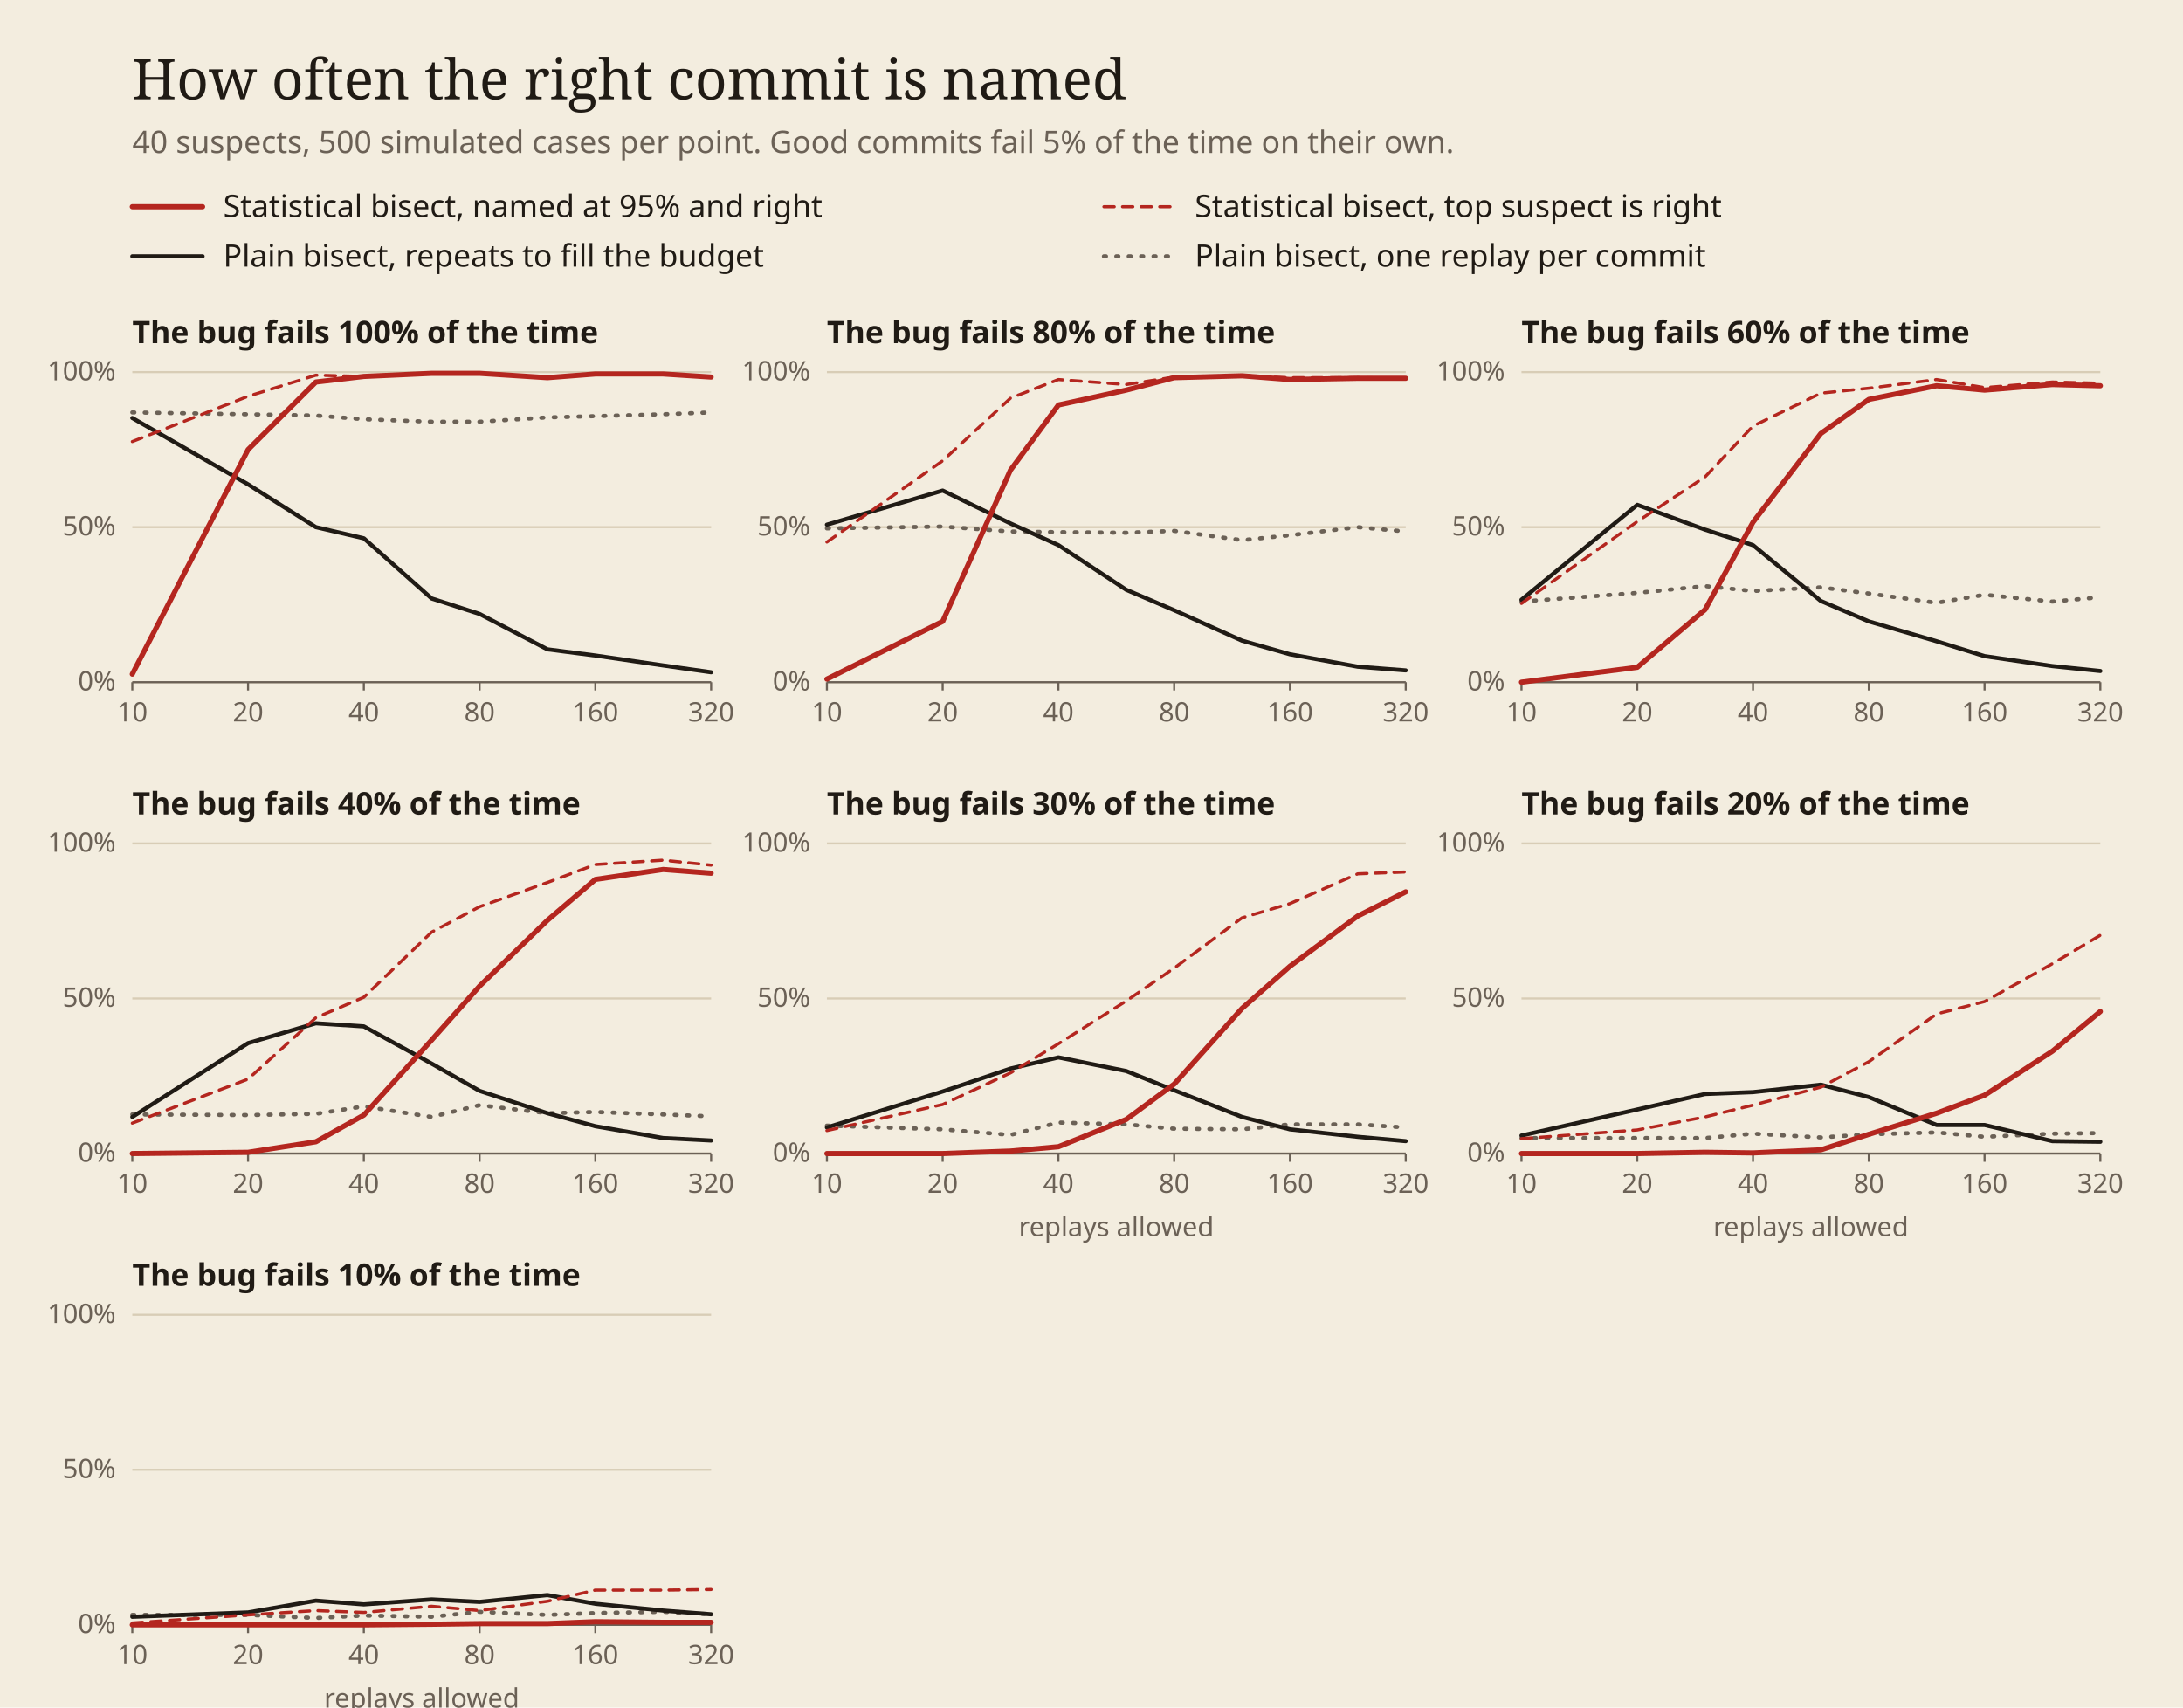
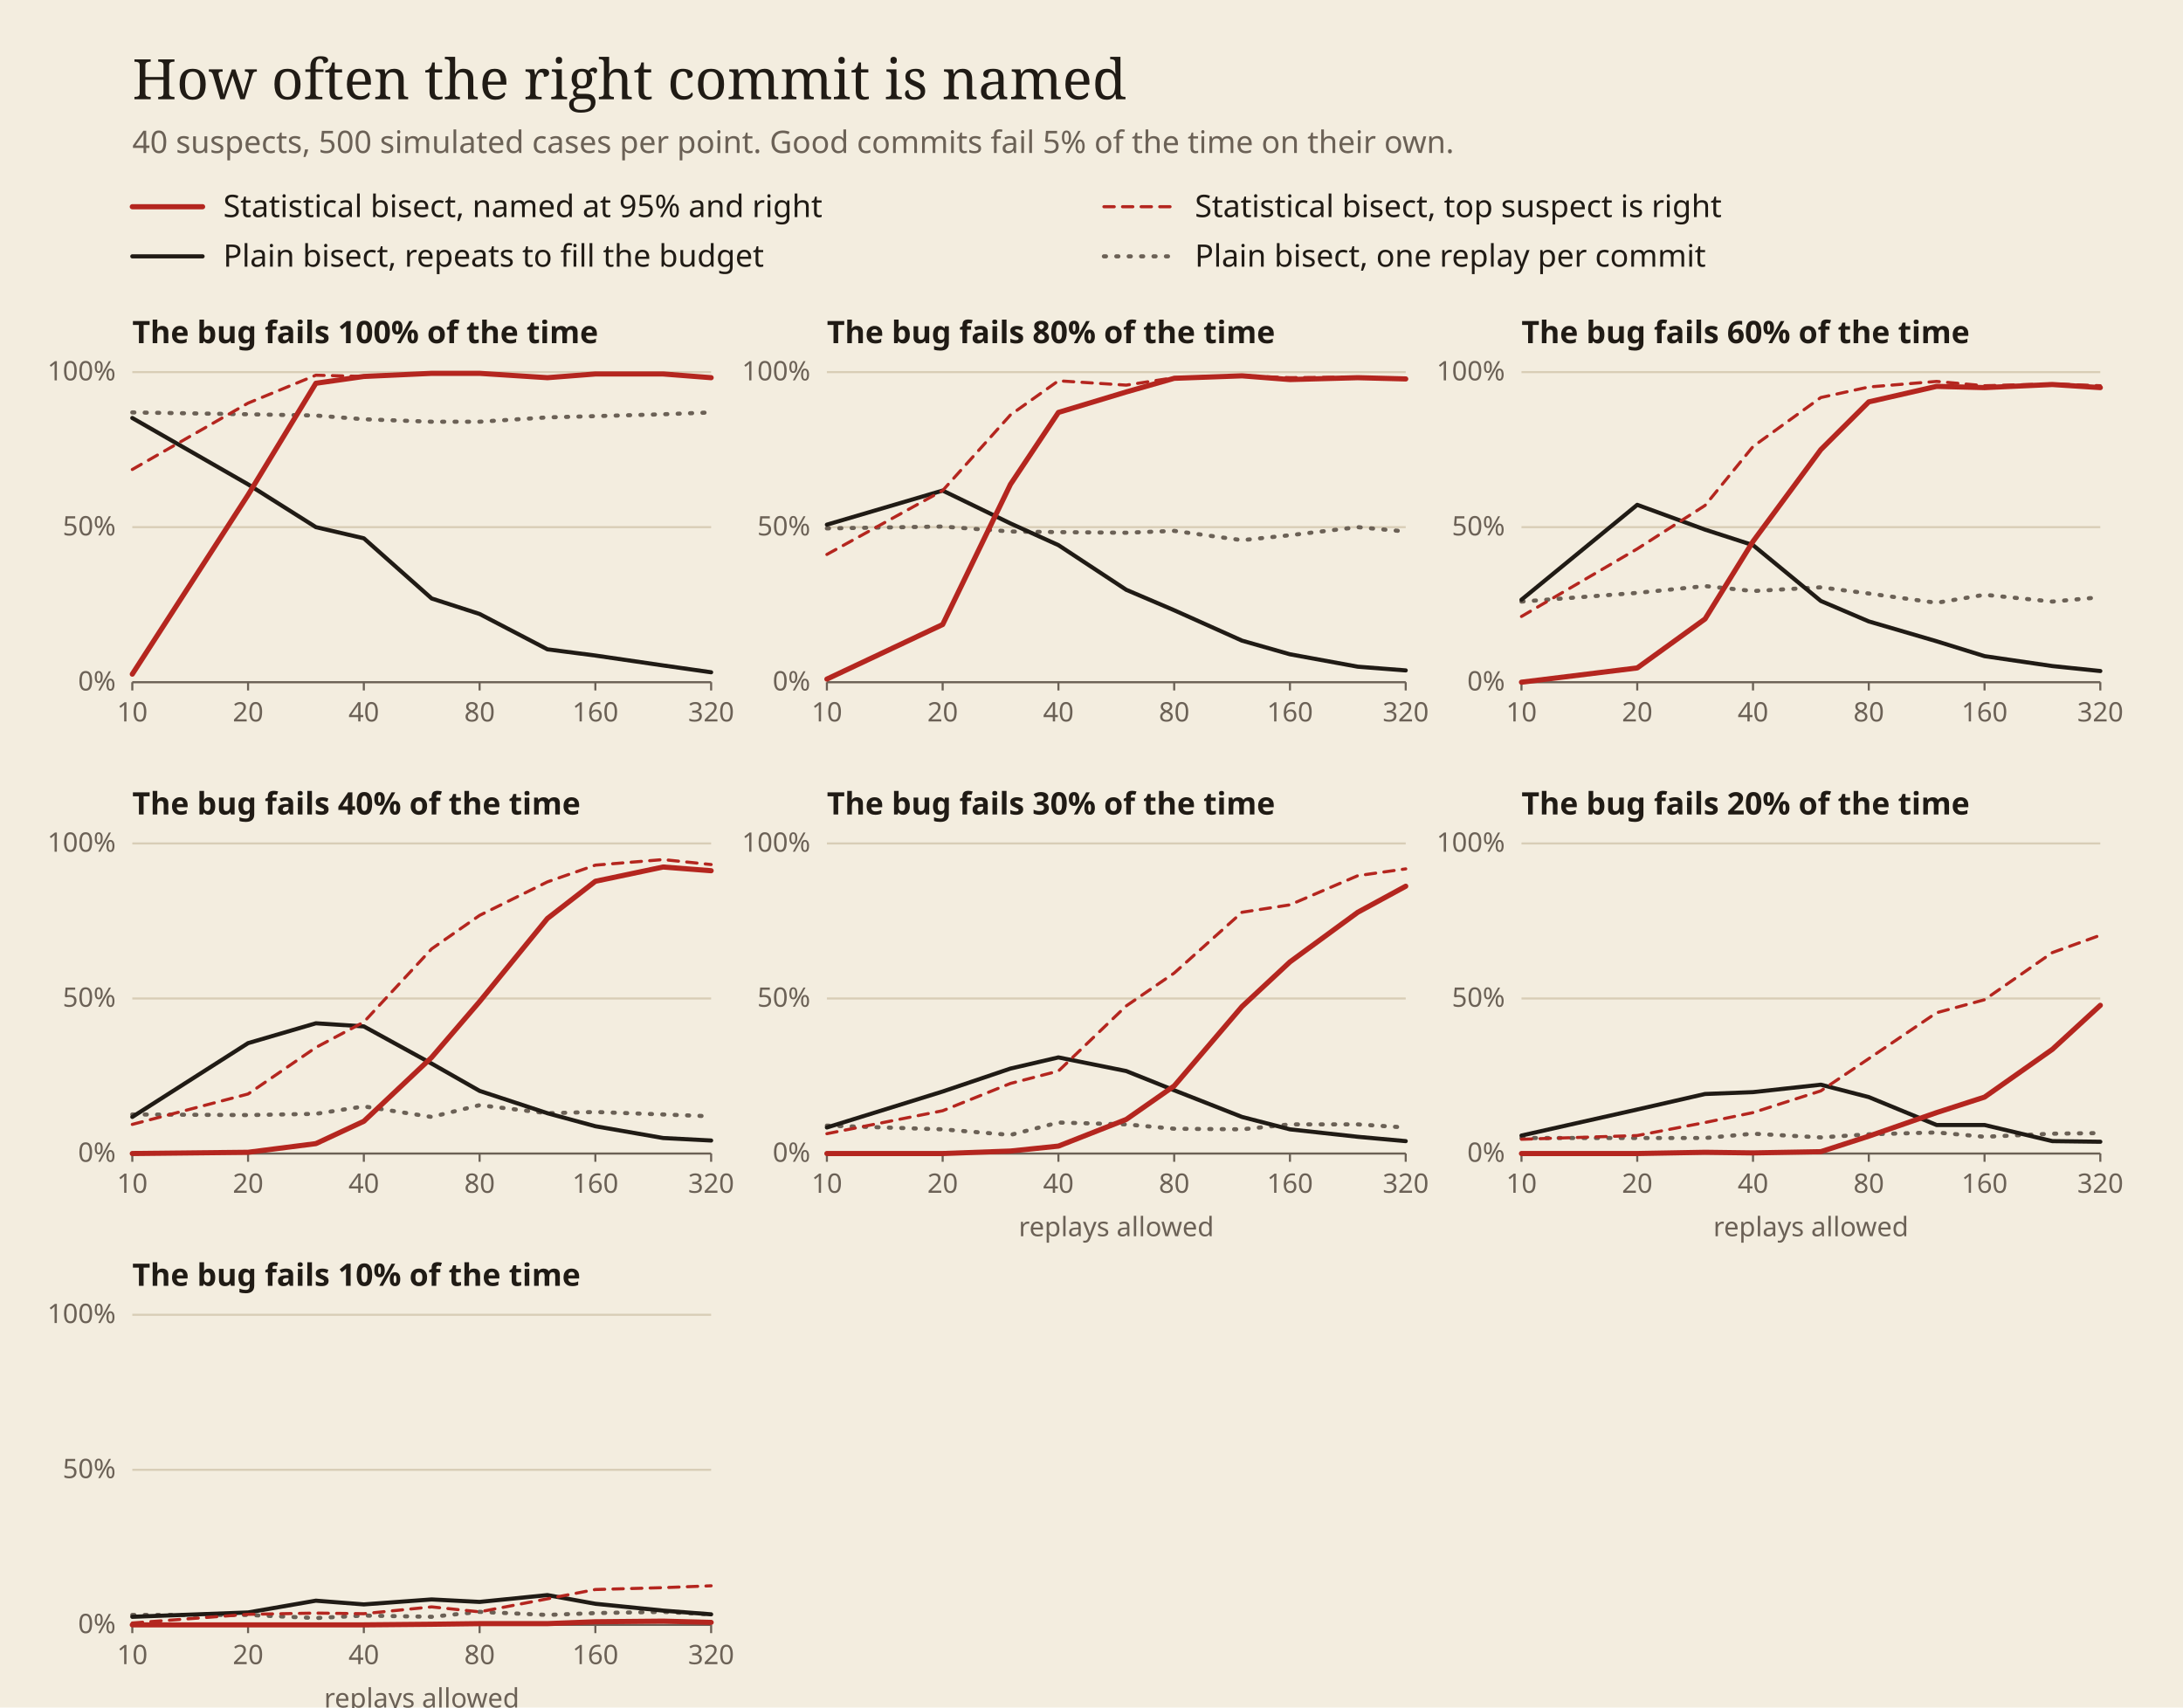
<svg xmlns="http://www.w3.org/2000/svg" viewBox="0 0 1056 826" width="1056" height="826" role="img" aria-label="How often the right commit is named. 40 suspects, 500 simulated cases per point. Good commits fail 5% of the time on their own.">
  <style>
  .paper { fill: #F3EDDF; } .ink { fill: #201B15; } .muted { fill: #6B6156; }
  .rule { stroke: #D8CDB6; stroke-width: 1; } .axis { stroke: #6B6156; stroke-width: 1; }
  .title { font: 400 27px 'Young Serif', Georgia, serif; }
  .sub, .panel, .tick, .legend { font-family: 'Alegreya Sans', 'Gill Sans', 'Trebuchet MS', sans-serif; }
  .sub { font-size: 15px; } .panel { font-size: 15px; font-weight: 700; } .tick { font-size: 13px; } .legend { font-size: 15px; }
  .line { fill: none; stroke-linejoin: round; stroke-linecap: round; }
  .s-named { stroke: #B4261F; stroke-width: 2.5; }
  .s-top { stroke: #B4261F; stroke-width: 1.5; stroke-dasharray: 5 4; }
  .s-repeat { stroke: #201B15; stroke-width: 2; }
  .s-once { stroke: #6B6156; stroke-width: 2; stroke-dasharray: 1 5; }
  .hit { fill: transparent; }
  @media (prefers-color-scheme: dark) {
    .paper { fill: #1B1714; } .ink { fill: #EDE4D3; } .muted { fill: #A3978A; }
    .rule { stroke: #3A3128; } .axis { stroke: #A3978A; }
    .s-named, .s-top { stroke: #E5604F; } .s-repeat { stroke: #EDE4D3; } .s-once { stroke: #A3978A; }
  }
</style>
  <rect class="paper" width="1056" height="826" />
  <text class="title ink" x="64" y="48">How often the right commit is named</text>
  <text class="sub muted" x="64" y="74">40 suspects, 500 simulated cases per point. Good commits fail 5% of the time on their own.</text>
  <line class="line s-named" x1="64" y1="100" x2="98" y2="100" />
  <text class="legend ink" x="108" y="105">Statistical bisect, named at 95% and right</text>
  <line class="line s-top" x1="534" y1="100" x2="568" y2="100" />
  <text class="legend ink" x="578" y="105">Statistical bisect, top suspect is right</text>
  <line class="line s-repeat" x1="64" y1="124" x2="98" y2="124" />
  <text class="legend ink" x="108" y="129">Plain bisect, repeats to fill the budget</text>
  <line class="line s-once" x1="534" y1="124" x2="568" y2="124" />
  <text class="legend ink" x="578" y="129">Plain bisect, one replay per commit</text>
  <g transform="translate(64,180)">
    <text class="panel ink" x="0" y="-14">The bug fails 100% of the time</text>
    <line class="rule" x1="0" y1="150.0" x2="280" y2="150.0" />
    <text class="tick muted" x="-8" y="154.0" text-anchor="end">0%</text>
    <line class="rule" x1="0" y1="75.0" x2="280" y2="75.0" />
    <text class="tick muted" x="-8" y="79.0" text-anchor="end">50%</text>
    <line class="rule" x1="0" y1="0.0" x2="280" y2="0.0" />
    <text class="tick muted" x="-8" y="4.0" text-anchor="end">100%</text>
    <line class="axis" x1="0" y1="150" x2="280" y2="150" />
    <line class="axis" x1="0.0" y1="150" x2="0.0" y2="154" />
    <text class="tick muted" x="0.0" y="169" text-anchor="middle">10</text>
    <line class="axis" x1="56.0" y1="150" x2="56.0" y2="154" />
    <text class="tick muted" x="56.0" y="169" text-anchor="middle">20</text>
    <line class="axis" x1="112.0" y1="150" x2="112.0" y2="154" />
    <text class="tick muted" x="112.0" y="169" text-anchor="middle">40</text>
    <line class="axis" x1="168.0" y1="150" x2="168.0" y2="154" />
    <text class="tick muted" x="168.0" y="169" text-anchor="middle">80</text>
    <line class="axis" x1="224.0" y1="150" x2="224.0" y2="154" />
    <text class="tick muted" x="224.0" y="169" text-anchor="middle">160</text>
    <line class="axis" x1="280.0" y1="150" x2="280.0" y2="154" />
    <text class="tick muted" x="280.0" y="169" text-anchor="middle">320</text>
    <path class="line s-once" d="M0.0,19.5 L56.0,20.4 L88.8,21.0 L112.0,22.8 L144.8,24.0 L168.0,24.0 L200.8,21.9 L224.0,21.3 L256.8,20.4 L280.0,19.5" />
    <path class="line s-repeat" d="M0.0,22.2 L56.0,54.3 L88.8,75.0 L112.0,80.4 L144.8,109.5 L168.0,117.0 L200.8,134.1 L224.0,137.1 L256.8,141.9 L280.0,145.2" />
-     <path class="line s-top" d="M0.0,33.6 L56.0,11.7 L88.8,1.5 L112.0,2.1 L144.8,0.6 L168.0,0.6 L200.8,2.7 L224.0,0.9 L256.8,0.9 L280.0,2.4" />
-     <path class="line s-named" d="M0.0,146.1 L56.0,37.5 L88.8,4.8 L112.0,2.1 L144.8,0.6 L168.0,0.6 L200.8,2.7 L224.0,0.9 L256.8,0.9 L280.0,2.4" />
+     <path class="line s-top" d="M0.0,47.1 L56.0,15.0 L88.8,1.5 L112.0,2.1 L144.8,0.6 L168.0,0.6 L200.8,2.7 L224.0,0.9 L256.8,0.9 L280.0,2.7" />
+     <path class="line s-named" d="M0.0,146.1 L56.0,59.4 L88.8,5.4 L112.0,2.1 L144.8,0.6 L168.0,0.6 L200.8,2.7 L224.0,0.9 L256.8,0.9 L280.0,2.7" />
    <circle class="hit" cx="0.0" cy="146.1" r="7" />
-     <circle class="hit" cx="56.0" cy="37.5" r="7" />
-     <circle class="hit" cx="88.8" cy="4.8" r="7" />
+     <circle class="hit" cx="56.0" cy="59.4" r="7" />
+     <circle class="hit" cx="88.8" cy="5.4" r="7" />
    <circle class="hit" cx="112.0" cy="2.1" r="7" />
    <circle class="hit" cx="144.8" cy="0.6" r="7" />
    <circle class="hit" cx="168.0" cy="0.6" r="7" />
    <circle class="hit" cx="200.8" cy="2.7" r="7" />
    <circle class="hit" cx="224.0" cy="0.9" r="7" />
    <circle class="hit" cx="256.8" cy="0.9" r="7" />
-     <circle class="hit" cx="280.0" cy="2.4" r="7" />
-     <circle class="hit" cx="0.0" cy="33.6" r="7" />
-     <circle class="hit" cx="56.0" cy="11.7" r="7" />
+     <circle class="hit" cx="280.0" cy="2.7" r="7" />
+     <circle class="hit" cx="0.0" cy="47.1" r="7" />
+     <circle class="hit" cx="56.0" cy="15.0" r="7" />
    <circle class="hit" cx="88.8" cy="1.5" r="7" />
    <circle class="hit" cx="112.0" cy="2.1" r="7" />
    <circle class="hit" cx="144.8" cy="0.6" r="7" />
    <circle class="hit" cx="168.0" cy="0.6" r="7" />
    <circle class="hit" cx="200.8" cy="2.7" r="7" />
    <circle class="hit" cx="224.0" cy="0.9" r="7" />
    <circle class="hit" cx="256.8" cy="0.9" r="7" />
-     <circle class="hit" cx="280.0" cy="2.4" r="7" />
+     <circle class="hit" cx="280.0" cy="2.7" r="7" />
    <circle class="hit" cx="0.0" cy="22.2" r="7" />
    <circle class="hit" cx="56.0" cy="54.3" r="7" />
    <circle class="hit" cx="88.8" cy="75.0" r="7" />
    <circle class="hit" cx="112.0" cy="80.4" r="7" />
    <circle class="hit" cx="144.8" cy="109.5" r="7" />
    <circle class="hit" cx="168.0" cy="117.0" r="7" />
    <circle class="hit" cx="200.8" cy="134.1" r="7" />
    <circle class="hit" cx="224.0" cy="137.1" r="7" />
    <circle class="hit" cx="256.8" cy="141.9" r="7" />
    <circle class="hit" cx="280.0" cy="145.2" r="7" />
    <circle class="hit" cx="0.0" cy="19.5" r="7" />
    <circle class="hit" cx="56.0" cy="20.4" r="7" />
    <circle class="hit" cx="88.8" cy="21.0" r="7" />
    <circle class="hit" cx="112.0" cy="22.8" r="7" />
    <circle class="hit" cx="144.8" cy="24.0" r="7" />
    <circle class="hit" cx="168.0" cy="24.0" r="7" />
    <circle class="hit" cx="200.8" cy="21.9" r="7" />
    <circle class="hit" cx="224.0" cy="21.3" r="7" />
    <circle class="hit" cx="256.8" cy="20.4" r="7" />
    <circle class="hit" cx="280.0" cy="19.5" r="7" />
  </g>
  <g transform="translate(400,180)">
    <text class="panel ink" x="0" y="-14">The bug fails 80% of the time</text>
    <line class="rule" x1="0" y1="150.0" x2="280" y2="150.0" />
    <text class="tick muted" x="-8" y="154.0" text-anchor="end">0%</text>
    <line class="rule" x1="0" y1="75.0" x2="280" y2="75.0" />
    <text class="tick muted" x="-8" y="79.0" text-anchor="end">50%</text>
    <line class="rule" x1="0" y1="0.0" x2="280" y2="0.0" />
    <text class="tick muted" x="-8" y="4.0" text-anchor="end">100%</text>
    <line class="axis" x1="0" y1="150" x2="280" y2="150" />
    <line class="axis" x1="0.0" y1="150" x2="0.0" y2="154" />
    <text class="tick muted" x="0.0" y="169" text-anchor="middle">10</text>
    <line class="axis" x1="56.0" y1="150" x2="56.0" y2="154" />
    <text class="tick muted" x="56.0" y="169" text-anchor="middle">20</text>
    <line class="axis" x1="112.0" y1="150" x2="112.0" y2="154" />
    <text class="tick muted" x="112.0" y="169" text-anchor="middle">40</text>
    <line class="axis" x1="168.0" y1="150" x2="168.0" y2="154" />
    <text class="tick muted" x="168.0" y="169" text-anchor="middle">80</text>
    <line class="axis" x1="224.0" y1="150" x2="224.0" y2="154" />
    <text class="tick muted" x="224.0" y="169" text-anchor="middle">160</text>
    <line class="axis" x1="280.0" y1="150" x2="280.0" y2="154" />
    <text class="tick muted" x="280.0" y="169" text-anchor="middle">320</text>
    <path class="line s-once" d="M0.0,75.6 L56.0,74.7 L88.8,77.1 L112.0,77.4 L144.8,77.7 L168.0,76.8 L200.8,81.3 L224.0,78.9 L256.8,75.0 L280.0,77.1" />
    <path class="line s-repeat" d="M0.0,73.8 L56.0,57.3 L88.8,73.2 L112.0,83.7 L144.8,105.3 L168.0,115.2 L200.8,129.9 L224.0,136.5 L256.8,142.5 L280.0,144.3" />
-     <path class="line s-top" d="M0.0,82.2 L56.0,42.9 L88.8,12.6 L112.0,3.6 L144.8,6.0 L168.0,2.4 L200.8,1.8 L224.0,2.7 L256.8,2.7 L280.0,3.0" />
-     <path class="line s-named" d="M0.0,148.5 L56.0,120.6 L88.8,47.4 L112.0,15.9 L144.8,8.7 L168.0,2.7 L200.8,1.8 L224.0,3.6 L256.8,3.0 L280.0,3.0" />
+     <path class="line s-top" d="M0.0,88.2 L56.0,57.3 L88.8,20.7 L112.0,4.2 L144.8,6.3 L168.0,2.7 L200.8,1.8 L224.0,2.7 L256.8,2.4 L280.0,3.3" />
+     <path class="line s-named" d="M0.0,148.5 L56.0,122.1 L88.8,54.3 L112.0,19.5 L144.8,9.6 L168.0,3.0 L200.8,1.8 L224.0,3.6 L256.8,2.7 L280.0,3.3" />
    <circle class="hit" cx="0.0" cy="148.5" r="7" />
-     <circle class="hit" cx="56.0" cy="120.6" r="7" />
-     <circle class="hit" cx="88.8" cy="47.4" r="7" />
-     <circle class="hit" cx="112.0" cy="15.9" r="7" />
-     <circle class="hit" cx="144.8" cy="8.7" r="7" />
+     <circle class="hit" cx="56.0" cy="122.1" r="7" />
+     <circle class="hit" cx="88.8" cy="54.3" r="7" />
+     <circle class="hit" cx="112.0" cy="19.5" r="7" />
+     <circle class="hit" cx="144.8" cy="9.6" r="7" />
+     <circle class="hit" cx="168.0" cy="3.0" r="7" />
+     <circle class="hit" cx="200.8" cy="1.8" r="7" />
+     <circle class="hit" cx="224.0" cy="3.6" r="7" />
+     <circle class="hit" cx="256.8" cy="2.7" r="7" />
+     <circle class="hit" cx="280.0" cy="3.3" r="7" />
+     <circle class="hit" cx="0.0" cy="88.2" r="7" />
+     <circle class="hit" cx="56.0" cy="57.3" r="7" />
+     <circle class="hit" cx="88.8" cy="20.7" r="7" />
+     <circle class="hit" cx="112.0" cy="4.2" r="7" />
+     <circle class="hit" cx="144.8" cy="6.3" r="7" />
    <circle class="hit" cx="168.0" cy="2.7" r="7" />
    <circle class="hit" cx="200.8" cy="1.8" r="7" />
-     <circle class="hit" cx="224.0" cy="3.6" r="7" />
-     <circle class="hit" cx="256.8" cy="3.0" r="7" />
-     <circle class="hit" cx="280.0" cy="3.0" r="7" />
-     <circle class="hit" cx="0.0" cy="82.2" r="7" />
-     <circle class="hit" cx="56.0" cy="42.9" r="7" />
-     <circle class="hit" cx="88.8" cy="12.6" r="7" />
-     <circle class="hit" cx="112.0" cy="3.6" r="7" />
-     <circle class="hit" cx="144.8" cy="6.0" r="7" />
-     <circle class="hit" cx="168.0" cy="2.4" r="7" />
-     <circle class="hit" cx="200.8" cy="1.8" r="7" />
    <circle class="hit" cx="224.0" cy="2.7" r="7" />
-     <circle class="hit" cx="256.8" cy="2.7" r="7" />
-     <circle class="hit" cx="280.0" cy="3.0" r="7" />
+     <circle class="hit" cx="256.8" cy="2.4" r="7" />
+     <circle class="hit" cx="280.0" cy="3.3" r="7" />
    <circle class="hit" cx="0.0" cy="73.8" r="7" />
    <circle class="hit" cx="56.0" cy="57.3" r="7" />
    <circle class="hit" cx="88.8" cy="73.2" r="7" />
    <circle class="hit" cx="112.0" cy="83.7" r="7" />
    <circle class="hit" cx="144.8" cy="105.3" r="7" />
    <circle class="hit" cx="168.0" cy="115.2" r="7" />
    <circle class="hit" cx="200.8" cy="129.9" r="7" />
    <circle class="hit" cx="224.0" cy="136.5" r="7" />
    <circle class="hit" cx="256.8" cy="142.5" r="7" />
    <circle class="hit" cx="280.0" cy="144.3" r="7" />
    <circle class="hit" cx="0.0" cy="75.6" r="7" />
    <circle class="hit" cx="56.0" cy="74.7" r="7" />
    <circle class="hit" cx="88.8" cy="77.1" r="7" />
    <circle class="hit" cx="112.0" cy="77.4" r="7" />
    <circle class="hit" cx="144.8" cy="77.7" r="7" />
    <circle class="hit" cx="168.0" cy="76.8" r="7" />
    <circle class="hit" cx="200.8" cy="81.3" r="7" />
    <circle class="hit" cx="224.0" cy="78.9" r="7" />
    <circle class="hit" cx="256.8" cy="75.0" r="7" />
    <circle class="hit" cx="280.0" cy="77.1" r="7" />
  </g>
  <g transform="translate(736,180)">
    <text class="panel ink" x="0" y="-14">The bug fails 60% of the time</text>
    <line class="rule" x1="0" y1="150.0" x2="280" y2="150.0" />
    <text class="tick muted" x="-8" y="154.0" text-anchor="end">0%</text>
    <line class="rule" x1="0" y1="75.0" x2="280" y2="75.0" />
    <text class="tick muted" x="-8" y="79.0" text-anchor="end">50%</text>
    <line class="rule" x1="0" y1="0.0" x2="280" y2="0.0" />
    <text class="tick muted" x="-8" y="4.0" text-anchor="end">100%</text>
    <line class="axis" x1="0" y1="150" x2="280" y2="150" />
    <line class="axis" x1="0.0" y1="150" x2="0.0" y2="154" />
    <text class="tick muted" x="0.0" y="169" text-anchor="middle">10</text>
    <line class="axis" x1="56.0" y1="150" x2="56.0" y2="154" />
    <text class="tick muted" x="56.0" y="169" text-anchor="middle">20</text>
    <line class="axis" x1="112.0" y1="150" x2="112.0" y2="154" />
    <text class="tick muted" x="112.0" y="169" text-anchor="middle">40</text>
    <line class="axis" x1="168.0" y1="150" x2="168.0" y2="154" />
    <text class="tick muted" x="168.0" y="169" text-anchor="middle">80</text>
    <line class="axis" x1="224.0" y1="150" x2="224.0" y2="154" />
    <text class="tick muted" x="224.0" y="169" text-anchor="middle">160</text>
    <line class="axis" x1="280.0" y1="150" x2="280.0" y2="154" />
    <text class="tick muted" x="280.0" y="169" text-anchor="middle">320</text>
    <path class="line s-once" d="M0.0,111.0 L56.0,106.8 L88.8,103.5 L112.0,105.9 L144.8,104.1 L168.0,107.1 L200.8,111.6 L224.0,107.7 L256.8,111.0 L280.0,108.9" />
    <path class="line s-repeat" d="M0.0,110.1 L56.0,64.2 L88.8,76.2 L112.0,83.7 L144.8,110.7 L168.0,120.6 L200.8,130.2 L224.0,137.4 L256.8,142.2 L280.0,144.6" />
-     <path class="line s-top" d="M0.0,111.9 L56.0,72.3 L88.8,50.7 L112.0,26.1 L144.8,10.2 L168.0,7.8 L200.8,3.6 L224.0,7.5 L256.8,4.8 L280.0,5.4" />
-     <path class="line s-named" d="M0.0,150.0 L56.0,142.8 L88.8,114.9 L112.0,72.6 L144.8,29.7 L168.0,13.2 L200.8,6.6 L224.0,8.7 L256.8,6.0 L280.0,6.6" />
+     <path class="line s-top" d="M0.0,118.2 L56.0,85.5 L88.8,64.5 L112.0,36.0 L144.8,12.3 L168.0,7.2 L200.8,4.5 L224.0,6.6 L256.8,5.7 L280.0,6.6" />
+     <path class="line s-named" d="M0.0,150.0 L56.0,143.1 L88.8,119.4 L112.0,81.9 L144.8,37.5 L168.0,14.4 L200.8,6.9 L224.0,7.5 L256.8,6.0 L280.0,7.5" />
    <circle class="hit" cx="0.0" cy="150.0" r="7" />
-     <circle class="hit" cx="56.0" cy="142.8" r="7" />
-     <circle class="hit" cx="88.8" cy="114.9" r="7" />
-     <circle class="hit" cx="112.0" cy="72.6" r="7" />
-     <circle class="hit" cx="144.8" cy="29.7" r="7" />
-     <circle class="hit" cx="168.0" cy="13.2" r="7" />
-     <circle class="hit" cx="200.8" cy="6.6" r="7" />
-     <circle class="hit" cx="224.0" cy="8.7" r="7" />
+     <circle class="hit" cx="56.0" cy="143.1" r="7" />
+     <circle class="hit" cx="88.8" cy="119.4" r="7" />
+     <circle class="hit" cx="112.0" cy="81.9" r="7" />
+     <circle class="hit" cx="144.8" cy="37.5" r="7" />
+     <circle class="hit" cx="168.0" cy="14.4" r="7" />
+     <circle class="hit" cx="200.8" cy="6.9" r="7" />
+     <circle class="hit" cx="224.0" cy="7.5" r="7" />
    <circle class="hit" cx="256.8" cy="6.0" r="7" />
+     <circle class="hit" cx="280.0" cy="7.5" r="7" />
+     <circle class="hit" cx="0.0" cy="118.2" r="7" />
+     <circle class="hit" cx="56.0" cy="85.5" r="7" />
+     <circle class="hit" cx="88.8" cy="64.5" r="7" />
+     <circle class="hit" cx="112.0" cy="36.0" r="7" />
+     <circle class="hit" cx="144.8" cy="12.3" r="7" />
+     <circle class="hit" cx="168.0" cy="7.2" r="7" />
+     <circle class="hit" cx="200.8" cy="4.5" r="7" />
+     <circle class="hit" cx="224.0" cy="6.6" r="7" />
+     <circle class="hit" cx="256.8" cy="5.7" r="7" />
    <circle class="hit" cx="280.0" cy="6.6" r="7" />
-     <circle class="hit" cx="0.0" cy="111.9" r="7" />
-     <circle class="hit" cx="56.0" cy="72.3" r="7" />
-     <circle class="hit" cx="88.8" cy="50.7" r="7" />
-     <circle class="hit" cx="112.0" cy="26.1" r="7" />
-     <circle class="hit" cx="144.8" cy="10.2" r="7" />
-     <circle class="hit" cx="168.0" cy="7.8" r="7" />
-     <circle class="hit" cx="200.8" cy="3.6" r="7" />
-     <circle class="hit" cx="224.0" cy="7.5" r="7" />
-     <circle class="hit" cx="256.8" cy="4.8" r="7" />
-     <circle class="hit" cx="280.0" cy="5.4" r="7" />
    <circle class="hit" cx="0.0" cy="110.1" r="7" />
    <circle class="hit" cx="56.0" cy="64.2" r="7" />
    <circle class="hit" cx="88.8" cy="76.2" r="7" />
    <circle class="hit" cx="112.0" cy="83.7" r="7" />
    <circle class="hit" cx="144.8" cy="110.7" r="7" />
    <circle class="hit" cx="168.0" cy="120.6" r="7" />
    <circle class="hit" cx="200.8" cy="130.2" r="7" />
    <circle class="hit" cx="224.0" cy="137.4" r="7" />
    <circle class="hit" cx="256.8" cy="142.2" r="7" />
    <circle class="hit" cx="280.0" cy="144.6" r="7" />
    <circle class="hit" cx="0.0" cy="111.0" r="7" />
    <circle class="hit" cx="56.0" cy="106.8" r="7" />
    <circle class="hit" cx="88.8" cy="103.5" r="7" />
    <circle class="hit" cx="112.0" cy="105.9" r="7" />
    <circle class="hit" cx="144.8" cy="104.1" r="7" />
    <circle class="hit" cx="168.0" cy="107.1" r="7" />
    <circle class="hit" cx="200.8" cy="111.6" r="7" />
    <circle class="hit" cx="224.0" cy="107.7" r="7" />
    <circle class="hit" cx="256.8" cy="111.0" r="7" />
    <circle class="hit" cx="280.0" cy="108.9" r="7" />
  </g>
  <g transform="translate(64,408)">
    <text class="panel ink" x="0" y="-14">The bug fails 40% of the time</text>
    <line class="rule" x1="0" y1="150.0" x2="280" y2="150.0" />
    <text class="tick muted" x="-8" y="154.0" text-anchor="end">0%</text>
    <line class="rule" x1="0" y1="75.0" x2="280" y2="75.0" />
    <text class="tick muted" x="-8" y="79.0" text-anchor="end">50%</text>
    <line class="rule" x1="0" y1="0.0" x2="280" y2="0.0" />
    <text class="tick muted" x="-8" y="4.0" text-anchor="end">100%</text>
    <line class="axis" x1="0" y1="150" x2="280" y2="150" />
    <line class="axis" x1="0.0" y1="150" x2="0.0" y2="154" />
    <text class="tick muted" x="0.0" y="169" text-anchor="middle">10</text>
    <line class="axis" x1="56.0" y1="150" x2="56.0" y2="154" />
    <text class="tick muted" x="56.0" y="169" text-anchor="middle">20</text>
    <line class="axis" x1="112.0" y1="150" x2="112.0" y2="154" />
    <text class="tick muted" x="112.0" y="169" text-anchor="middle">40</text>
    <line class="axis" x1="168.0" y1="150" x2="168.0" y2="154" />
    <text class="tick muted" x="168.0" y="169" text-anchor="middle">80</text>
    <line class="axis" x1="224.0" y1="150" x2="224.0" y2="154" />
    <text class="tick muted" x="224.0" y="169" text-anchor="middle">160</text>
    <line class="axis" x1="280.0" y1="150" x2="280.0" y2="154" />
    <text class="tick muted" x="280.0" y="169" text-anchor="middle">320</text>
    <path class="line s-once" d="M0.0,131.1 L56.0,131.4 L88.8,130.8 L112.0,127.2 L144.8,132.3 L168.0,126.6 L200.8,130.5 L224.0,129.9 L256.8,131.1 L280.0,132.0" />
    <path class="line s-repeat" d="M0.0,132.3 L56.0,96.6 L88.8,87.0 L112.0,88.5 L144.8,106.5 L168.0,119.7 L200.8,130.5 L224.0,136.8 L256.8,142.5 L280.0,143.7" />
-     <path class="line s-top" d="M0.0,135.3 L56.0,114.0 L88.8,84.3 L112.0,74.4 L144.8,42.9 L168.0,30.6 L200.8,18.9 L224.0,10.2 L256.8,8.1 L280.0,10.5" />
-     <path class="line s-named" d="M0.0,150.0 L56.0,149.4 L88.8,144.3 L112.0,131.4 L144.8,95.1 L168.0,69.0 L200.8,37.2 L224.0,17.4 L256.8,12.6 L280.0,14.4" />
+     <path class="line s-top" d="M0.0,135.9 L56.0,121.2 L88.8,98.7 L112.0,86.4 L144.8,51.0 L168.0,34.8 L200.8,18.6 L224.0,10.5 L256.8,7.8 L280.0,10.2" />
+     <path class="line s-named" d="M0.0,150.0 L56.0,149.4 L88.8,145.2 L112.0,134.4 L144.8,103.5 L168.0,76.5 L200.8,36.3 L224.0,18.3 L256.8,11.4 L280.0,13.2" />
    <circle class="hit" cx="0.0" cy="150.0" r="7" />
    <circle class="hit" cx="56.0" cy="149.4" r="7" />
-     <circle class="hit" cx="88.8" cy="144.3" r="7" />
-     <circle class="hit" cx="112.0" cy="131.4" r="7" />
-     <circle class="hit" cx="144.8" cy="95.1" r="7" />
-     <circle class="hit" cx="168.0" cy="69.0" r="7" />
-     <circle class="hit" cx="200.8" cy="37.2" r="7" />
-     <circle class="hit" cx="224.0" cy="17.4" r="7" />
-     <circle class="hit" cx="256.8" cy="12.6" r="7" />
-     <circle class="hit" cx="280.0" cy="14.4" r="7" />
-     <circle class="hit" cx="0.0" cy="135.3" r="7" />
-     <circle class="hit" cx="56.0" cy="114.0" r="7" />
-     <circle class="hit" cx="88.8" cy="84.3" r="7" />
-     <circle class="hit" cx="112.0" cy="74.4" r="7" />
-     <circle class="hit" cx="144.8" cy="42.9" r="7" />
-     <circle class="hit" cx="168.0" cy="30.6" r="7" />
-     <circle class="hit" cx="200.8" cy="18.9" r="7" />
-     <circle class="hit" cx="224.0" cy="10.2" r="7" />
-     <circle class="hit" cx="256.8" cy="8.1" r="7" />
-     <circle class="hit" cx="280.0" cy="10.5" r="7" />
+     <circle class="hit" cx="88.8" cy="145.2" r="7" />
+     <circle class="hit" cx="112.0" cy="134.4" r="7" />
+     <circle class="hit" cx="144.8" cy="103.5" r="7" />
+     <circle class="hit" cx="168.0" cy="76.5" r="7" />
+     <circle class="hit" cx="200.8" cy="36.3" r="7" />
+     <circle class="hit" cx="224.0" cy="18.3" r="7" />
+     <circle class="hit" cx="256.8" cy="11.4" r="7" />
+     <circle class="hit" cx="280.0" cy="13.2" r="7" />
+     <circle class="hit" cx="0.0" cy="135.9" r="7" />
+     <circle class="hit" cx="56.0" cy="121.2" r="7" />
+     <circle class="hit" cx="88.8" cy="98.7" r="7" />
+     <circle class="hit" cx="112.0" cy="86.4" r="7" />
+     <circle class="hit" cx="144.8" cy="51.0" r="7" />
+     <circle class="hit" cx="168.0" cy="34.8" r="7" />
+     <circle class="hit" cx="200.8" cy="18.6" r="7" />
+     <circle class="hit" cx="224.0" cy="10.5" r="7" />
+     <circle class="hit" cx="256.8" cy="7.8" r="7" />
+     <circle class="hit" cx="280.0" cy="10.2" r="7" />
    <circle class="hit" cx="0.0" cy="132.3" r="7" />
    <circle class="hit" cx="56.0" cy="96.6" r="7" />
    <circle class="hit" cx="88.8" cy="87.0" r="7" />
    <circle class="hit" cx="112.0" cy="88.5" r="7" />
    <circle class="hit" cx="144.8" cy="106.5" r="7" />
    <circle class="hit" cx="168.0" cy="119.7" r="7" />
    <circle class="hit" cx="200.8" cy="130.5" r="7" />
    <circle class="hit" cx="224.0" cy="136.8" r="7" />
    <circle class="hit" cx="256.8" cy="142.5" r="7" />
    <circle class="hit" cx="280.0" cy="143.7" r="7" />
    <circle class="hit" cx="0.0" cy="131.1" r="7" />
    <circle class="hit" cx="56.0" cy="131.4" r="7" />
    <circle class="hit" cx="88.8" cy="130.8" r="7" />
    <circle class="hit" cx="112.0" cy="127.2" r="7" />
    <circle class="hit" cx="144.8" cy="132.3" r="7" />
    <circle class="hit" cx="168.0" cy="126.6" r="7" />
    <circle class="hit" cx="200.8" cy="130.5" r="7" />
    <circle class="hit" cx="224.0" cy="129.9" r="7" />
    <circle class="hit" cx="256.8" cy="131.1" r="7" />
    <circle class="hit" cx="280.0" cy="132.0" r="7" />
  </g>
  <g transform="translate(400,408)">
    <text class="panel ink" x="0" y="-14">The bug fails 30% of the time</text>
    <line class="rule" x1="0" y1="150.0" x2="280" y2="150.0" />
    <text class="tick muted" x="-8" y="154.0" text-anchor="end">0%</text>
    <line class="rule" x1="0" y1="75.0" x2="280" y2="75.0" />
    <text class="tick muted" x="-8" y="79.0" text-anchor="end">50%</text>
    <line class="rule" x1="0" y1="0.0" x2="280" y2="0.0" />
    <text class="tick muted" x="-8" y="4.0" text-anchor="end">100%</text>
    <line class="axis" x1="0" y1="150" x2="280" y2="150" />
    <line class="axis" x1="0.0" y1="150" x2="0.0" y2="154" />
    <text class="tick muted" x="0.0" y="169" text-anchor="middle">10</text>
    <line class="axis" x1="56.0" y1="150" x2="56.0" y2="154" />
    <text class="tick muted" x="56.0" y="169" text-anchor="middle">20</text>
    <line class="axis" x1="112.0" y1="150" x2="112.0" y2="154" />
    <text class="tick muted" x="112.0" y="169" text-anchor="middle">40</text>
    <line class="axis" x1="168.0" y1="150" x2="168.0" y2="154" />
    <text class="tick muted" x="168.0" y="169" text-anchor="middle">80</text>
    <line class="axis" x1="224.0" y1="150" x2="224.0" y2="154" />
    <text class="tick muted" x="224.0" y="169" text-anchor="middle">160</text>
    <line class="axis" x1="280.0" y1="150" x2="280.0" y2="154" />
    <text class="tick muted" x="280.0" y="169" text-anchor="middle">320</text>
    <text class="tick muted" x="140.0" y="190" text-anchor="middle">replays allowed</text>
    <path class="line s-once" d="M0.0,136.5 L56.0,138.3 L88.8,141.0 L112.0,135.0 L144.8,135.9 L168.0,138.0 L200.8,138.3 L224.0,135.9 L256.8,135.9 L280.0,137.4" />
    <path class="line s-repeat" d="M0.0,137.4 L56.0,120.0 L88.8,108.9 L112.0,103.5 L144.8,110.1 L168.0,119.4 L200.8,132.3 L224.0,138.3 L256.8,141.9 L280.0,144.0" />
-     <path class="line s-top" d="M0.0,138.9 L56.0,126.3 L88.8,111.0 L112.0,96.9 L144.8,76.2 L168.0,60.3 L200.8,36.0 L224.0,29.1 L256.8,14.7 L280.0,13.8" />
-     <path class="line s-named" d="M0.0,150.0 L56.0,150.0 L88.8,148.8 L112.0,146.7 L144.8,133.5 L168.0,116.4 L200.8,79.8 L224.0,59.4 L256.8,35.1 L280.0,23.4" />
+     <path class="line s-top" d="M0.0,140.4 L56.0,129.3 L88.8,116.1 L112.0,110.1 L144.8,78.6 L168.0,62.7 L200.8,33.3 L224.0,29.7 L256.8,15.6 L280.0,12.3" />
+     <path class="line s-named" d="M0.0,150.0 L56.0,150.0 L88.8,148.8 L112.0,146.4 L144.8,133.5 L168.0,117.3 L200.8,78.9 L224.0,57.3 L256.8,33.3 L280.0,20.7" />
    <circle class="hit" cx="0.0" cy="150.0" r="7" />
    <circle class="hit" cx="56.0" cy="150.0" r="7" />
    <circle class="hit" cx="88.8" cy="148.8" r="7" />
-     <circle class="hit" cx="112.0" cy="146.7" r="7" />
+     <circle class="hit" cx="112.0" cy="146.4" r="7" />
    <circle class="hit" cx="144.8" cy="133.5" r="7" />
-     <circle class="hit" cx="168.0" cy="116.4" r="7" />
-     <circle class="hit" cx="200.8" cy="79.8" r="7" />
-     <circle class="hit" cx="224.0" cy="59.4" r="7" />
-     <circle class="hit" cx="256.8" cy="35.1" r="7" />
-     <circle class="hit" cx="280.0" cy="23.4" r="7" />
-     <circle class="hit" cx="0.0" cy="138.9" r="7" />
-     <circle class="hit" cx="56.0" cy="126.3" r="7" />
-     <circle class="hit" cx="88.8" cy="111.0" r="7" />
-     <circle class="hit" cx="112.0" cy="96.9" r="7" />
-     <circle class="hit" cx="144.8" cy="76.2" r="7" />
-     <circle class="hit" cx="168.0" cy="60.3" r="7" />
-     <circle class="hit" cx="200.8" cy="36.0" r="7" />
-     <circle class="hit" cx="224.0" cy="29.1" r="7" />
-     <circle class="hit" cx="256.8" cy="14.7" r="7" />
-     <circle class="hit" cx="280.0" cy="13.8" r="7" />
+     <circle class="hit" cx="168.0" cy="117.3" r="7" />
+     <circle class="hit" cx="200.8" cy="78.9" r="7" />
+     <circle class="hit" cx="224.0" cy="57.3" r="7" />
+     <circle class="hit" cx="256.8" cy="33.3" r="7" />
+     <circle class="hit" cx="280.0" cy="20.7" r="7" />
+     <circle class="hit" cx="0.0" cy="140.4" r="7" />
+     <circle class="hit" cx="56.0" cy="129.3" r="7" />
+     <circle class="hit" cx="88.8" cy="116.1" r="7" />
+     <circle class="hit" cx="112.0" cy="110.1" r="7" />
+     <circle class="hit" cx="144.8" cy="78.6" r="7" />
+     <circle class="hit" cx="168.0" cy="62.7" r="7" />
+     <circle class="hit" cx="200.8" cy="33.3" r="7" />
+     <circle class="hit" cx="224.0" cy="29.7" r="7" />
+     <circle class="hit" cx="256.8" cy="15.6" r="7" />
+     <circle class="hit" cx="280.0" cy="12.3" r="7" />
    <circle class="hit" cx="0.0" cy="137.4" r="7" />
    <circle class="hit" cx="56.0" cy="120.0" r="7" />
    <circle class="hit" cx="88.8" cy="108.9" r="7" />
    <circle class="hit" cx="112.0" cy="103.5" r="7" />
    <circle class="hit" cx="144.8" cy="110.1" r="7" />
    <circle class="hit" cx="168.0" cy="119.4" r="7" />
    <circle class="hit" cx="200.8" cy="132.3" r="7" />
    <circle class="hit" cx="224.0" cy="138.3" r="7" />
    <circle class="hit" cx="256.8" cy="141.9" r="7" />
    <circle class="hit" cx="280.0" cy="144.0" r="7" />
    <circle class="hit" cx="0.0" cy="136.5" r="7" />
    <circle class="hit" cx="56.0" cy="138.3" r="7" />
    <circle class="hit" cx="88.8" cy="141.0" r="7" />
    <circle class="hit" cx="112.0" cy="135.0" r="7" />
    <circle class="hit" cx="144.8" cy="135.9" r="7" />
    <circle class="hit" cx="168.0" cy="138.0" r="7" />
    <circle class="hit" cx="200.8" cy="138.3" r="7" />
    <circle class="hit" cx="224.0" cy="135.9" r="7" />
    <circle class="hit" cx="256.8" cy="135.9" r="7" />
    <circle class="hit" cx="280.0" cy="137.4" r="7" />
  </g>
  <g transform="translate(736,408)">
    <text class="panel ink" x="0" y="-14">The bug fails 20% of the time</text>
    <line class="rule" x1="0" y1="150.0" x2="280" y2="150.0" />
    <text class="tick muted" x="-8" y="154.0" text-anchor="end">0%</text>
    <line class="rule" x1="0" y1="75.0" x2="280" y2="75.0" />
    <text class="tick muted" x="-8" y="79.0" text-anchor="end">50%</text>
    <line class="rule" x1="0" y1="0.0" x2="280" y2="0.0" />
    <text class="tick muted" x="-8" y="4.0" text-anchor="end">100%</text>
    <line class="axis" x1="0" y1="150" x2="280" y2="150" />
    <line class="axis" x1="0.0" y1="150" x2="0.0" y2="154" />
    <text class="tick muted" x="0.0" y="169" text-anchor="middle">10</text>
    <line class="axis" x1="56.0" y1="150" x2="56.0" y2="154" />
    <text class="tick muted" x="56.0" y="169" text-anchor="middle">20</text>
    <line class="axis" x1="112.0" y1="150" x2="112.0" y2="154" />
    <text class="tick muted" x="112.0" y="169" text-anchor="middle">40</text>
    <line class="axis" x1="168.0" y1="150" x2="168.0" y2="154" />
    <text class="tick muted" x="168.0" y="169" text-anchor="middle">80</text>
    <line class="axis" x1="224.0" y1="150" x2="224.0" y2="154" />
    <text class="tick muted" x="224.0" y="169" text-anchor="middle">160</text>
    <line class="axis" x1="280.0" y1="150" x2="280.0" y2="154" />
    <text class="tick muted" x="280.0" y="169" text-anchor="middle">320</text>
    <text class="tick muted" x="140.0" y="190" text-anchor="middle">replays allowed</text>
    <path class="line s-once" d="M0.0,142.5 L56.0,142.5 L88.8,142.5 L112.0,140.4 L144.8,142.2 L168.0,140.7 L200.8,139.8 L224.0,141.9 L256.8,140.4 L280.0,140.1" />
    <path class="line s-repeat" d="M0.0,141.3 L56.0,128.7 L88.8,121.2 L112.0,120.3 L144.8,116.7 L168.0,122.7 L200.8,136.2 L224.0,136.2 L256.8,144.0 L280.0,144.3" />
-     <path class="line s-top" d="M0.0,142.8 L56.0,138.6 L88.8,132.3 L112.0,126.6 L144.8,117.9 L168.0,105.6 L200.8,82.5 L224.0,76.5 L256.8,58.2 L280.0,44.4" />
-     <path class="line s-named" d="M0.0,150.0 L56.0,150.0 L88.8,149.4 L112.0,149.7 L144.8,148.2 L168.0,140.7 L200.8,130.5 L224.0,121.8 L256.8,100.5 L280.0,81.3" />
+     <path class="line s-top" d="M0.0,143.1 L56.0,141.3 L88.8,135.0 L112.0,130.2 L144.8,119.7 L168.0,104.1 L200.8,81.9 L224.0,75.6 L256.8,52.8 L280.0,44.4" />
+     <path class="line s-named" d="M0.0,150.0 L56.0,150.0 L88.8,149.4 L112.0,149.7 L144.8,149.1 L168.0,141.6 L200.8,130.2 L224.0,122.7 L256.8,99.6 L280.0,78.3" />
    <circle class="hit" cx="0.0" cy="150.0" r="7" />
    <circle class="hit" cx="56.0" cy="150.0" r="7" />
    <circle class="hit" cx="88.8" cy="149.4" r="7" />
    <circle class="hit" cx="112.0" cy="149.7" r="7" />
-     <circle class="hit" cx="144.8" cy="148.2" r="7" />
-     <circle class="hit" cx="168.0" cy="140.7" r="7" />
-     <circle class="hit" cx="200.8" cy="130.5" r="7" />
-     <circle class="hit" cx="224.0" cy="121.8" r="7" />
-     <circle class="hit" cx="256.8" cy="100.5" r="7" />
-     <circle class="hit" cx="280.0" cy="81.3" r="7" />
-     <circle class="hit" cx="0.0" cy="142.8" r="7" />
-     <circle class="hit" cx="56.0" cy="138.6" r="7" />
-     <circle class="hit" cx="88.8" cy="132.3" r="7" />
-     <circle class="hit" cx="112.0" cy="126.6" r="7" />
-     <circle class="hit" cx="144.8" cy="117.9" r="7" />
-     <circle class="hit" cx="168.0" cy="105.6" r="7" />
-     <circle class="hit" cx="200.8" cy="82.5" r="7" />
-     <circle class="hit" cx="224.0" cy="76.5" r="7" />
-     <circle class="hit" cx="256.8" cy="58.2" r="7" />
+     <circle class="hit" cx="144.8" cy="149.1" r="7" />
+     <circle class="hit" cx="168.0" cy="141.6" r="7" />
+     <circle class="hit" cx="200.8" cy="130.2" r="7" />
+     <circle class="hit" cx="224.0" cy="122.7" r="7" />
+     <circle class="hit" cx="256.8" cy="99.6" r="7" />
+     <circle class="hit" cx="280.0" cy="78.3" r="7" />
+     <circle class="hit" cx="0.0" cy="143.1" r="7" />
+     <circle class="hit" cx="56.0" cy="141.3" r="7" />
+     <circle class="hit" cx="88.8" cy="135.0" r="7" />
+     <circle class="hit" cx="112.0" cy="130.2" r="7" />
+     <circle class="hit" cx="144.8" cy="119.7" r="7" />
+     <circle class="hit" cx="168.0" cy="104.1" r="7" />
+     <circle class="hit" cx="200.8" cy="81.9" r="7" />
+     <circle class="hit" cx="224.0" cy="75.6" r="7" />
+     <circle class="hit" cx="256.8" cy="52.8" r="7" />
    <circle class="hit" cx="280.0" cy="44.4" r="7" />
    <circle class="hit" cx="0.0" cy="141.3" r="7" />
    <circle class="hit" cx="56.0" cy="128.7" r="7" />
    <circle class="hit" cx="88.8" cy="121.2" r="7" />
    <circle class="hit" cx="112.0" cy="120.3" r="7" />
    <circle class="hit" cx="144.8" cy="116.7" r="7" />
    <circle class="hit" cx="168.0" cy="122.7" r="7" />
    <circle class="hit" cx="200.8" cy="136.2" r="7" />
    <circle class="hit" cx="224.0" cy="136.2" r="7" />
    <circle class="hit" cx="256.8" cy="144.0" r="7" />
    <circle class="hit" cx="280.0" cy="144.3" r="7" />
    <circle class="hit" cx="0.0" cy="142.5" r="7" />
    <circle class="hit" cx="56.0" cy="142.5" r="7" />
    <circle class="hit" cx="88.8" cy="142.5" r="7" />
    <circle class="hit" cx="112.0" cy="140.4" r="7" />
    <circle class="hit" cx="144.8" cy="142.2" r="7" />
    <circle class="hit" cx="168.0" cy="140.7" r="7" />
    <circle class="hit" cx="200.8" cy="139.8" r="7" />
    <circle class="hit" cx="224.0" cy="141.9" r="7" />
    <circle class="hit" cx="256.8" cy="140.4" r="7" />
    <circle class="hit" cx="280.0" cy="140.1" r="7" />
  </g>
  <g transform="translate(64,636)">
    <text class="panel ink" x="0" y="-14">The bug fails 10% of the time</text>
    <line class="rule" x1="0" y1="150.0" x2="280" y2="150.0" />
    <text class="tick muted" x="-8" y="154.0" text-anchor="end">0%</text>
    <line class="rule" x1="0" y1="75.0" x2="280" y2="75.0" />
    <text class="tick muted" x="-8" y="79.0" text-anchor="end">50%</text>
    <line class="rule" x1="0" y1="0.0" x2="280" y2="0.0" />
    <text class="tick muted" x="-8" y="4.0" text-anchor="end">100%</text>
    <line class="axis" x1="0" y1="150" x2="280" y2="150" />
    <line class="axis" x1="0.0" y1="150" x2="0.0" y2="154" />
    <text class="tick muted" x="0.0" y="169" text-anchor="middle">10</text>
    <line class="axis" x1="56.0" y1="150" x2="56.0" y2="154" />
    <text class="tick muted" x="56.0" y="169" text-anchor="middle">20</text>
    <line class="axis" x1="112.0" y1="150" x2="112.0" y2="154" />
    <text class="tick muted" x="112.0" y="169" text-anchor="middle">40</text>
    <line class="axis" x1="168.0" y1="150" x2="168.0" y2="154" />
    <text class="tick muted" x="168.0" y="169" text-anchor="middle">80</text>
    <line class="axis" x1="224.0" y1="150" x2="224.0" y2="154" />
    <text class="tick muted" x="224.0" y="169" text-anchor="middle">160</text>
    <line class="axis" x1="280.0" y1="150" x2="280.0" y2="154" />
    <text class="tick muted" x="280.0" y="169" text-anchor="middle">320</text>
    <text class="tick muted" x="140.0" y="190" text-anchor="middle">replays allowed</text>
    <path class="line s-once" d="M0.0,145.2 L56.0,145.2 L88.8,146.7 L112.0,145.5 L144.8,146.1 L168.0,143.7 L200.8,145.2 L224.0,144.3 L256.8,143.7 L280.0,144.9" />
    <path class="line s-repeat" d="M0.0,146.1 L56.0,144.0 L88.8,138.3 L112.0,140.1 L144.8,137.7 L168.0,138.9 L200.8,135.6 L224.0,139.8 L256.8,143.1 L280.0,144.9" />
-     <path class="line s-top" d="M0.0,149.1 L56.0,145.2 L88.8,143.1 L112.0,144.0 L144.8,141.0 L168.0,143.1 L200.8,138.6 L224.0,133.2 L256.8,133.2 L280.0,132.9" />
-     <path class="line s-named" d="M0.0,150.0 L56.0,150.0 L88.8,150.0 L112.0,150.0 L144.8,149.7 L168.0,149.4 L200.8,149.4 L224.0,148.5 L256.8,148.8 L280.0,148.8" />
+     <path class="line s-top" d="M0.0,149.1 L56.0,144.9 L88.8,144.3 L112.0,144.6 L144.8,141.3 L168.0,143.7 L200.8,137.4 L224.0,132.9 L256.8,132.0 L280.0,131.1" />
+     <path class="line s-named" d="M0.0,150.0 L56.0,150.0 L88.8,150.0 L112.0,150.0 L144.8,149.7 L168.0,149.4 L200.8,149.4 L224.0,148.5 L256.8,148.2 L280.0,148.8" />
    <circle class="hit" cx="0.0" cy="150.0" r="7" />
    <circle class="hit" cx="56.0" cy="150.0" r="7" />
    <circle class="hit" cx="88.8" cy="150.0" r="7" />
    <circle class="hit" cx="112.0" cy="150.0" r="7" />
    <circle class="hit" cx="144.8" cy="149.7" r="7" />
    <circle class="hit" cx="168.0" cy="149.4" r="7" />
    <circle class="hit" cx="200.8" cy="149.4" r="7" />
    <circle class="hit" cx="224.0" cy="148.5" r="7" />
-     <circle class="hit" cx="256.8" cy="148.8" r="7" />
+     <circle class="hit" cx="256.8" cy="148.2" r="7" />
    <circle class="hit" cx="280.0" cy="148.8" r="7" />
    <circle class="hit" cx="0.0" cy="149.1" r="7" />
-     <circle class="hit" cx="56.0" cy="145.2" r="7" />
-     <circle class="hit" cx="88.8" cy="143.1" r="7" />
-     <circle class="hit" cx="112.0" cy="144.0" r="7" />
-     <circle class="hit" cx="144.8" cy="141.0" r="7" />
-     <circle class="hit" cx="168.0" cy="143.1" r="7" />
-     <circle class="hit" cx="200.8" cy="138.6" r="7" />
-     <circle class="hit" cx="224.0" cy="133.2" r="7" />
-     <circle class="hit" cx="256.8" cy="133.2" r="7" />
-     <circle class="hit" cx="280.0" cy="132.9" r="7" />
+     <circle class="hit" cx="56.0" cy="144.9" r="7" />
+     <circle class="hit" cx="88.8" cy="144.3" r="7" />
+     <circle class="hit" cx="112.0" cy="144.6" r="7" />
+     <circle class="hit" cx="144.8" cy="141.3" r="7" />
+     <circle class="hit" cx="168.0" cy="143.7" r="7" />
+     <circle class="hit" cx="200.8" cy="137.4" r="7" />
+     <circle class="hit" cx="224.0" cy="132.9" r="7" />
+     <circle class="hit" cx="256.8" cy="132.0" r="7" />
+     <circle class="hit" cx="280.0" cy="131.1" r="7" />
    <circle class="hit" cx="0.0" cy="146.1" r="7" />
    <circle class="hit" cx="56.0" cy="144.0" r="7" />
    <circle class="hit" cx="88.8" cy="138.3" r="7" />
    <circle class="hit" cx="112.0" cy="140.1" r="7" />
    <circle class="hit" cx="144.8" cy="137.7" r="7" />
    <circle class="hit" cx="168.0" cy="138.9" r="7" />
    <circle class="hit" cx="200.8" cy="135.6" r="7" />
    <circle class="hit" cx="224.0" cy="139.8" r="7" />
    <circle class="hit" cx="256.8" cy="143.1" r="7" />
    <circle class="hit" cx="280.0" cy="144.9" r="7" />
    <circle class="hit" cx="0.0" cy="145.2" r="7" />
    <circle class="hit" cx="56.0" cy="145.2" r="7" />
    <circle class="hit" cx="88.8" cy="146.7" r="7" />
    <circle class="hit" cx="112.0" cy="145.5" r="7" />
    <circle class="hit" cx="144.8" cy="146.1" r="7" />
    <circle class="hit" cx="168.0" cy="143.7" r="7" />
    <circle class="hit" cx="200.8" cy="145.2" r="7" />
    <circle class="hit" cx="224.0" cy="144.3" r="7" />
    <circle class="hit" cx="256.8" cy="143.7" r="7" />
    <circle class="hit" cx="280.0" cy="144.9" r="7" />
  </g>
</svg>
